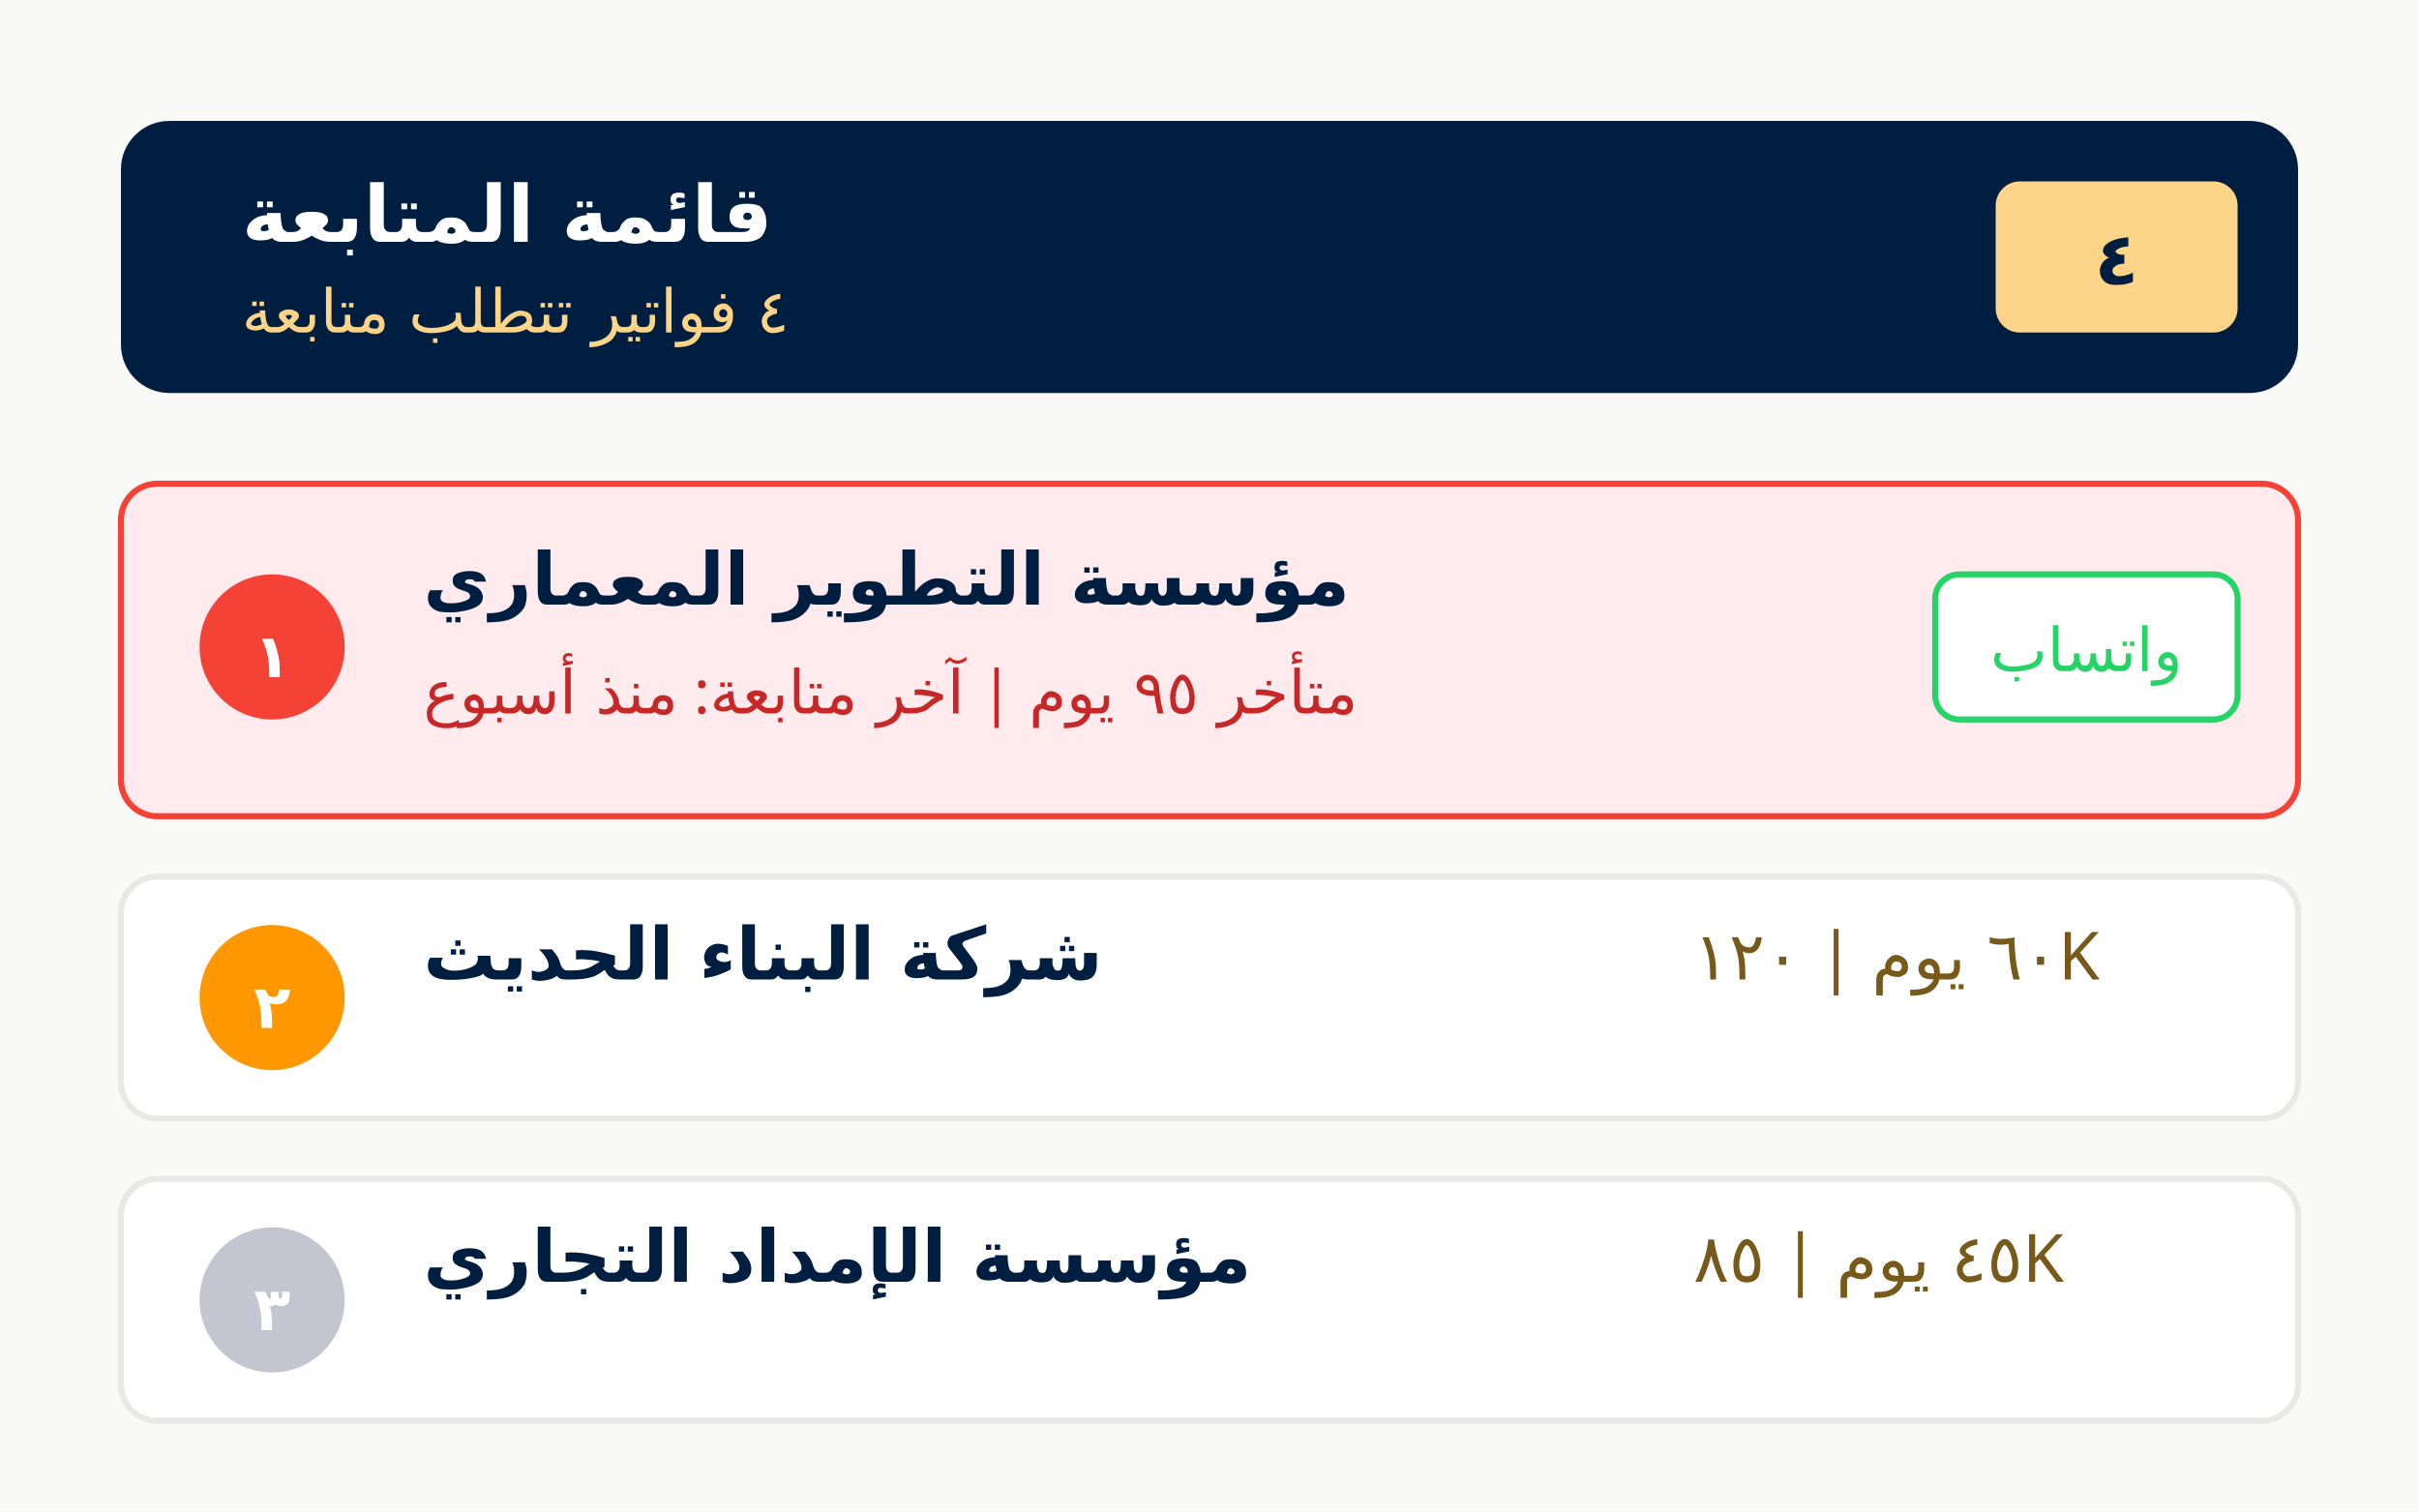
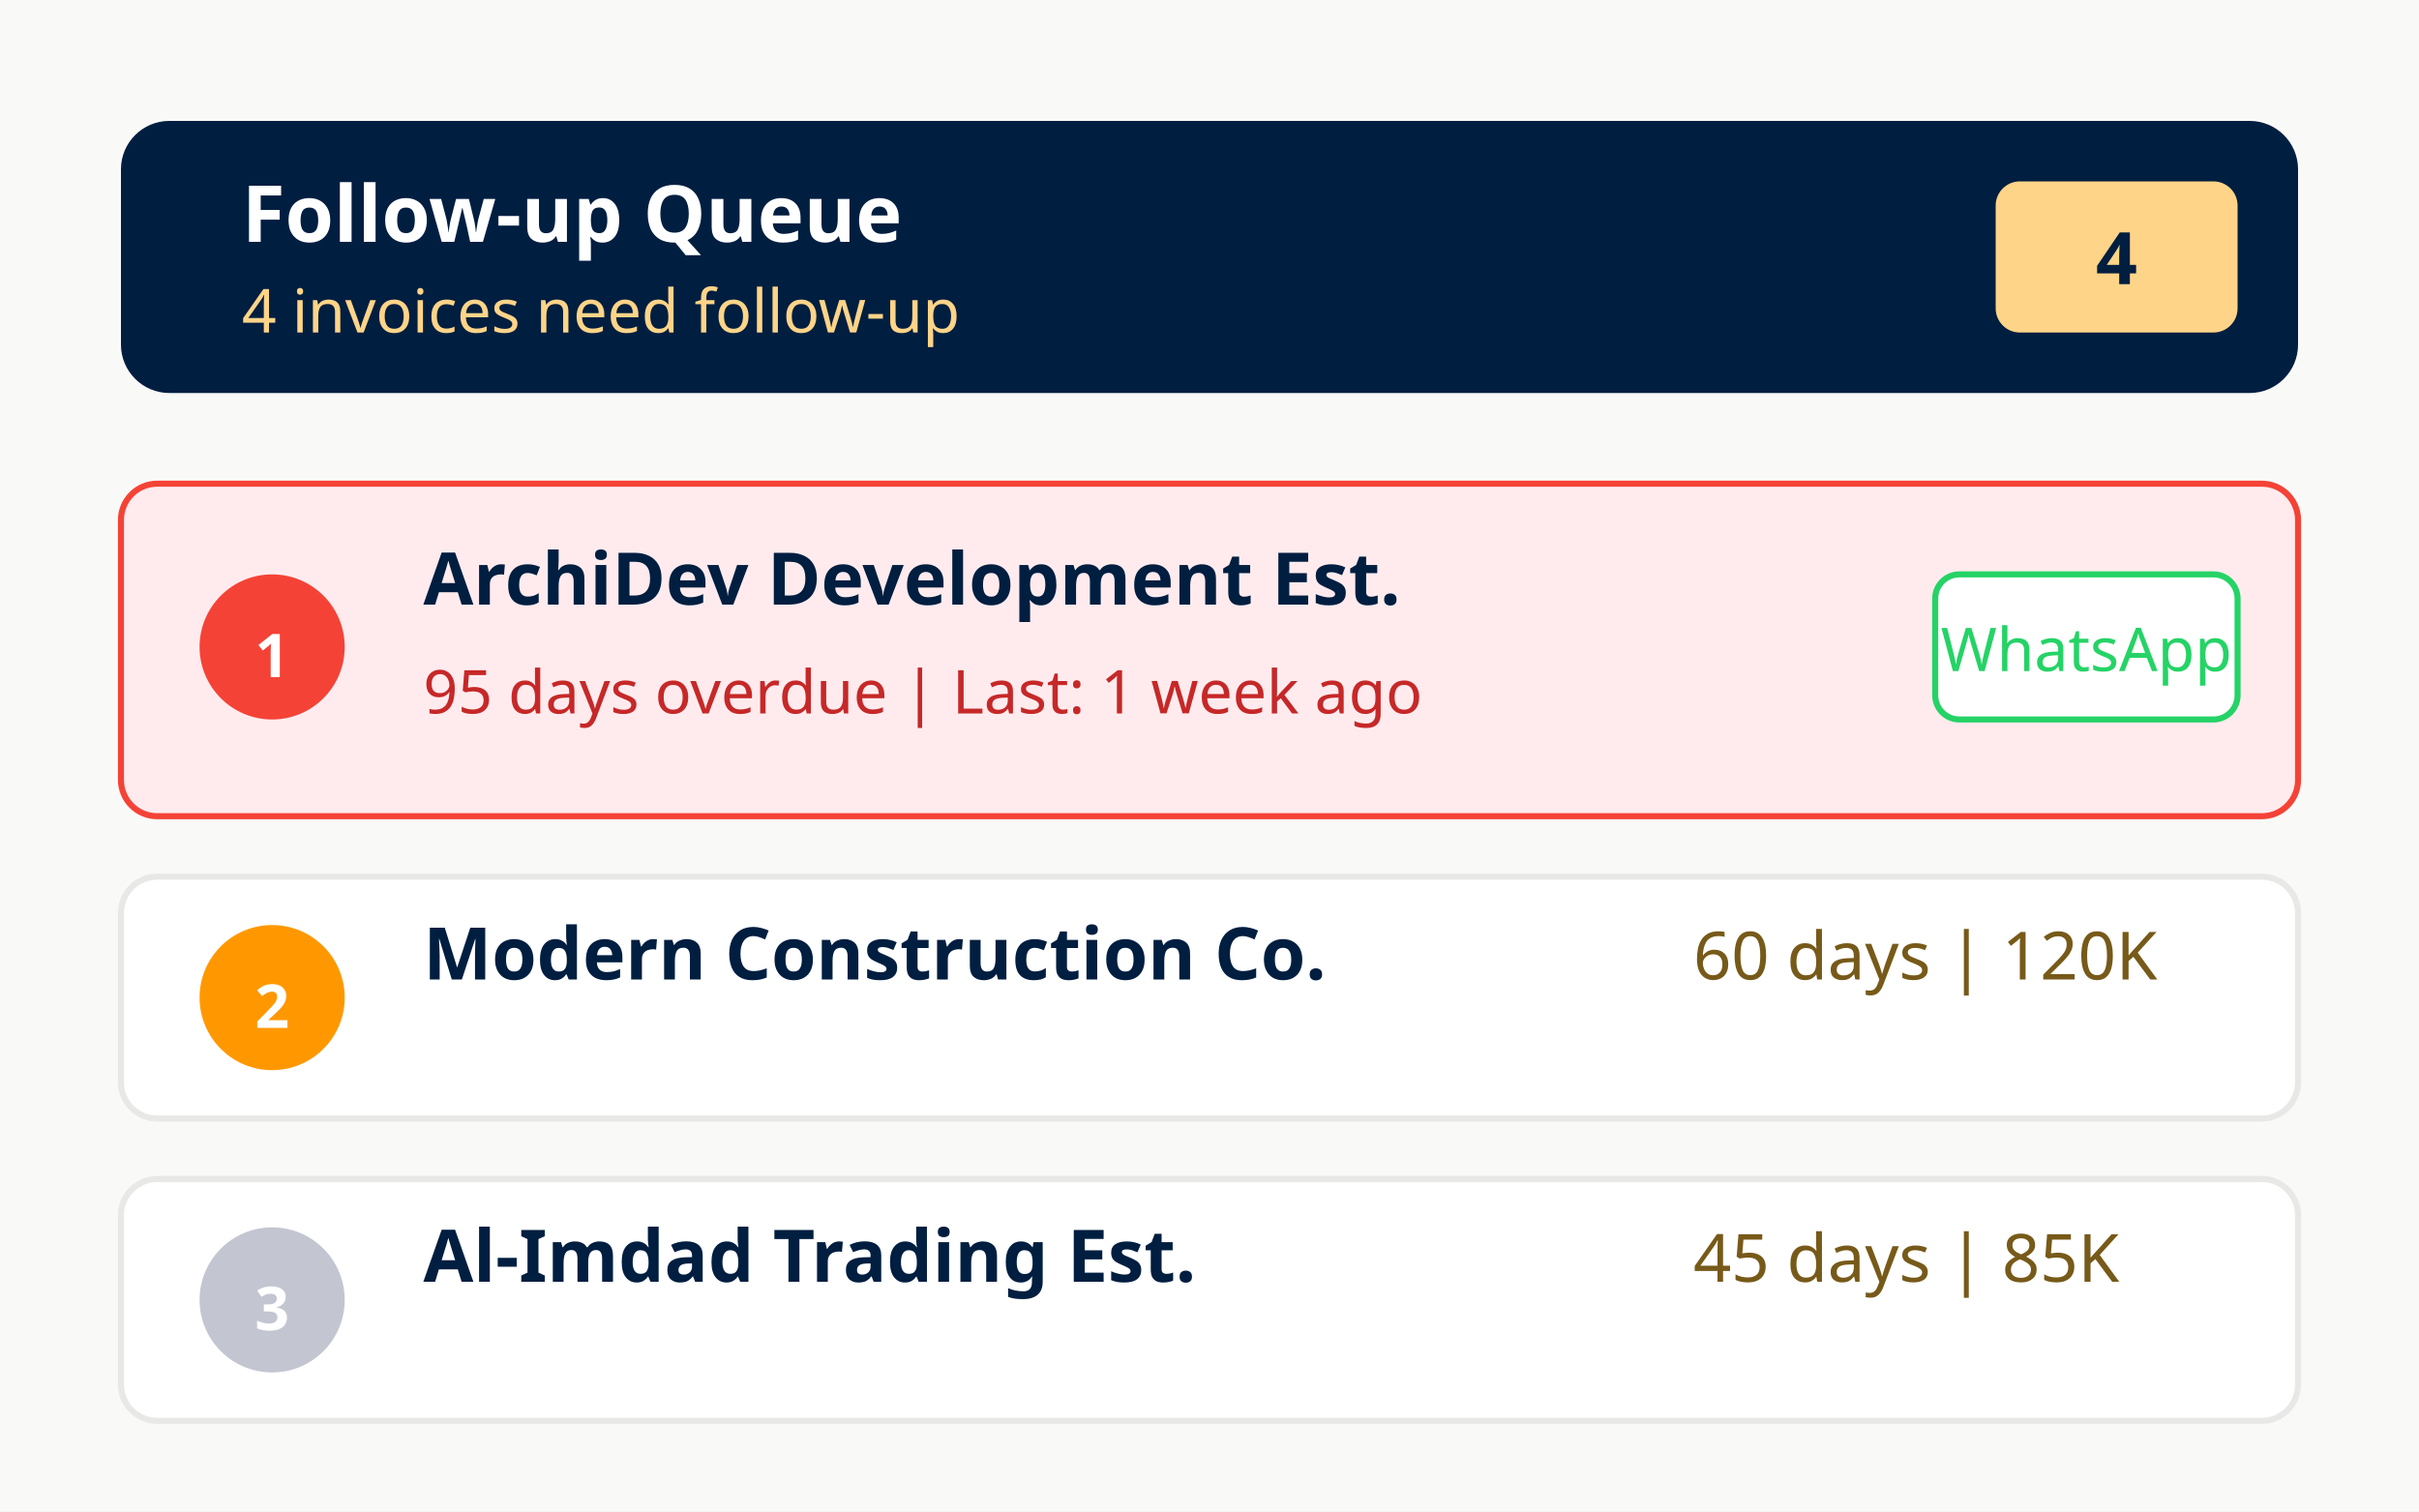
<svg xmlns="http://www.w3.org/2000/svg" viewBox="0 0 400 250">
  <rect width="400" height="250" fill="#f9f9f7" />
  <rect x="20" y="20" width="360" height="45" rx="8" fill="#001e40" />
-   <text x="40" y="40" fill="white" font-size="13" font-weight="bold" font-family="Tajawal, sans-serif">قائمة المتابعة</text>
-   <text x="40" y="55" fill="#fed488" font-size="10" font-family="Tajawal, sans-serif">٤ فواتير تتطلب متابعة</text>
+   <text x="40" y="40" fill="white" font-size="13" font-weight="bold" font-family="Manrope, sans-serif">Follow-up Queue</text>
+   <text x="40" y="55" fill="#fed488" font-size="10" font-family="Manrope, sans-serif">4 invoices need follow-up</text>
  <rect x="330" y="30" width="40" height="25" rx="4" fill="#fed488" />
-   <text x="350" y="47" fill="#001e40" font-size="12" font-weight="bold" font-family="Tajawal, sans-serif" text-anchor="middle">٤</text>
+   <text x="350" y="47" fill="#001e40" font-size="12" font-weight="bold" font-family="Manrope, sans-serif" text-anchor="middle">4</text>
  <rect x="20" y="80" width="360" height="55" rx="6" fill="#ffebee" stroke="#f44336" stroke-width="1" />
  <circle cx="45" cy="107" r="12" fill="#f44336" />
-   <text x="45" y="112" fill="white" font-size="10" font-weight="bold" font-family="Tajawal, sans-serif" text-anchor="middle">١</text>
-   <text x="70" y="100" fill="#001e40" font-size="12" font-weight="600" font-family="Tajawal, sans-serif">مؤسسة التطوير المعماري</text>
-   <text x="70" y="118" fill="#c62828" font-size="10" font-family="Tajawal, sans-serif">متأخر ٩٥ يوم | آخر متابعة: منذ أسبوع</text>
+   <text x="45" y="112" fill="white" font-size="10" font-weight="bold" font-family="Manrope, sans-serif" text-anchor="middle">1</text>
+   <text x="70" y="100" fill="#001e40" font-size="12" font-weight="600" font-family="Manrope, sans-serif">ArchiDev Development Est.</text>
+   <text x="70" y="118" fill="#c62828" font-size="10" font-family="Manrope, sans-serif">95 days overdue | Last: 1 week ago</text>
  <rect x="320" y="95" width="50" height="24" rx="4" fill="white" stroke="#25d366" stroke-width="1" />
-   <text x="345" y="111" fill="#25d366" font-size="10" font-family="Tajawal, sans-serif" text-anchor="middle">واتساب</text>
+   <text x="345" y="111" fill="#25d366" font-size="10" font-family="Manrope, sans-serif" text-anchor="middle">WhatsApp</text>
  <rect x="20" y="145" width="360" height="40" rx="6" fill="white" stroke="#e8e8e6" stroke-width="1" />
  <circle cx="45" cy="165" r="12" fill="#ff9800" />
-   <text x="45" y="170" fill="white" font-size="10" font-weight="bold" font-family="Tajawal, sans-serif" text-anchor="middle">٢</text>
-   <text x="70" y="162" fill="#001e40" font-size="12" font-weight="600" font-family="Tajawal, sans-serif">شركة البناء الحديث</text>
-   <text x="280" y="162" fill="#775a19" font-size="11" font-family="Tajawal, sans-serif">٦٠ يوم | ١٢٠K</text>
+   <text x="45" y="170" fill="white" font-size="10" font-weight="bold" font-family="Manrope, sans-serif" text-anchor="middle">2</text>
+   <text x="70" y="162" fill="#001e40" font-size="12" font-weight="600" font-family="Manrope, sans-serif">Modern Construction Co.</text>
+   <text x="280" y="162" fill="#775a19" font-size="11" font-family="Manrope, sans-serif">60 days | 120K</text>
  <rect x="20" y="195" width="360" height="40" rx="6" fill="white" stroke="#e8e8e6" stroke-width="1" />
  <circle cx="45" cy="215" r="12" fill="#c3c6d1" />
-   <text x="45" y="220" fill="white" font-size="10" font-weight="bold" font-family="Tajawal, sans-serif" text-anchor="middle">٣</text>
-   <text x="70" y="212" fill="#001e40" font-size="12" font-weight="600" font-family="Tajawal, sans-serif">مؤسسة الإمداد التجاري</text>
-   <text x="280" y="212" fill="#775a19" font-size="11" font-family="Tajawal, sans-serif">٤٥ يوم | ٨٥K</text>
+   <text x="45" y="220" fill="white" font-size="10" font-weight="bold" font-family="Manrope, sans-serif" text-anchor="middle">3</text>
+   <text x="70" y="212" fill="#001e40" font-size="12" font-weight="600" font-family="Manrope, sans-serif">Al-Imdad Trading Est.</text>
+   <text x="280" y="212" fill="#775a19" font-size="11" font-family="Manrope, sans-serif">45 days | 85K</text>
</svg>
